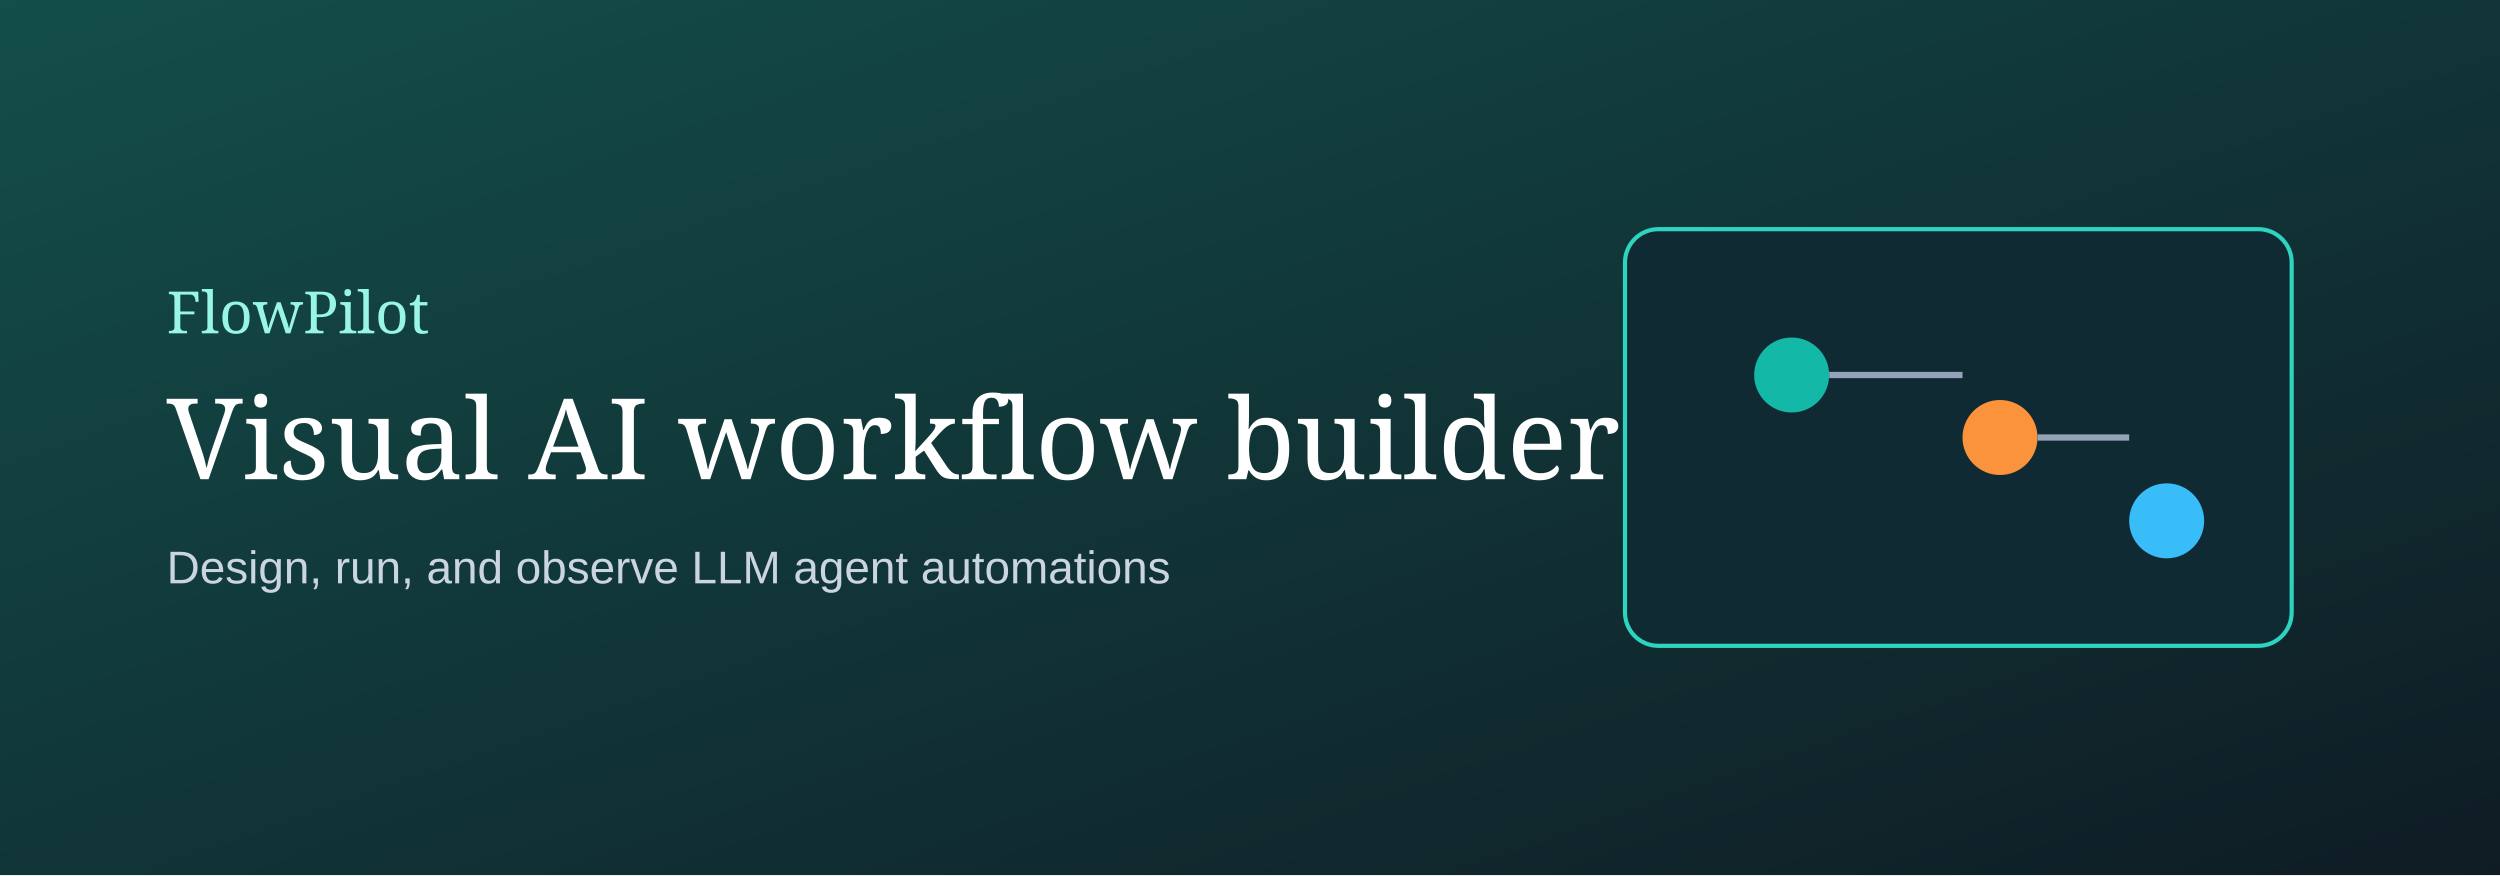
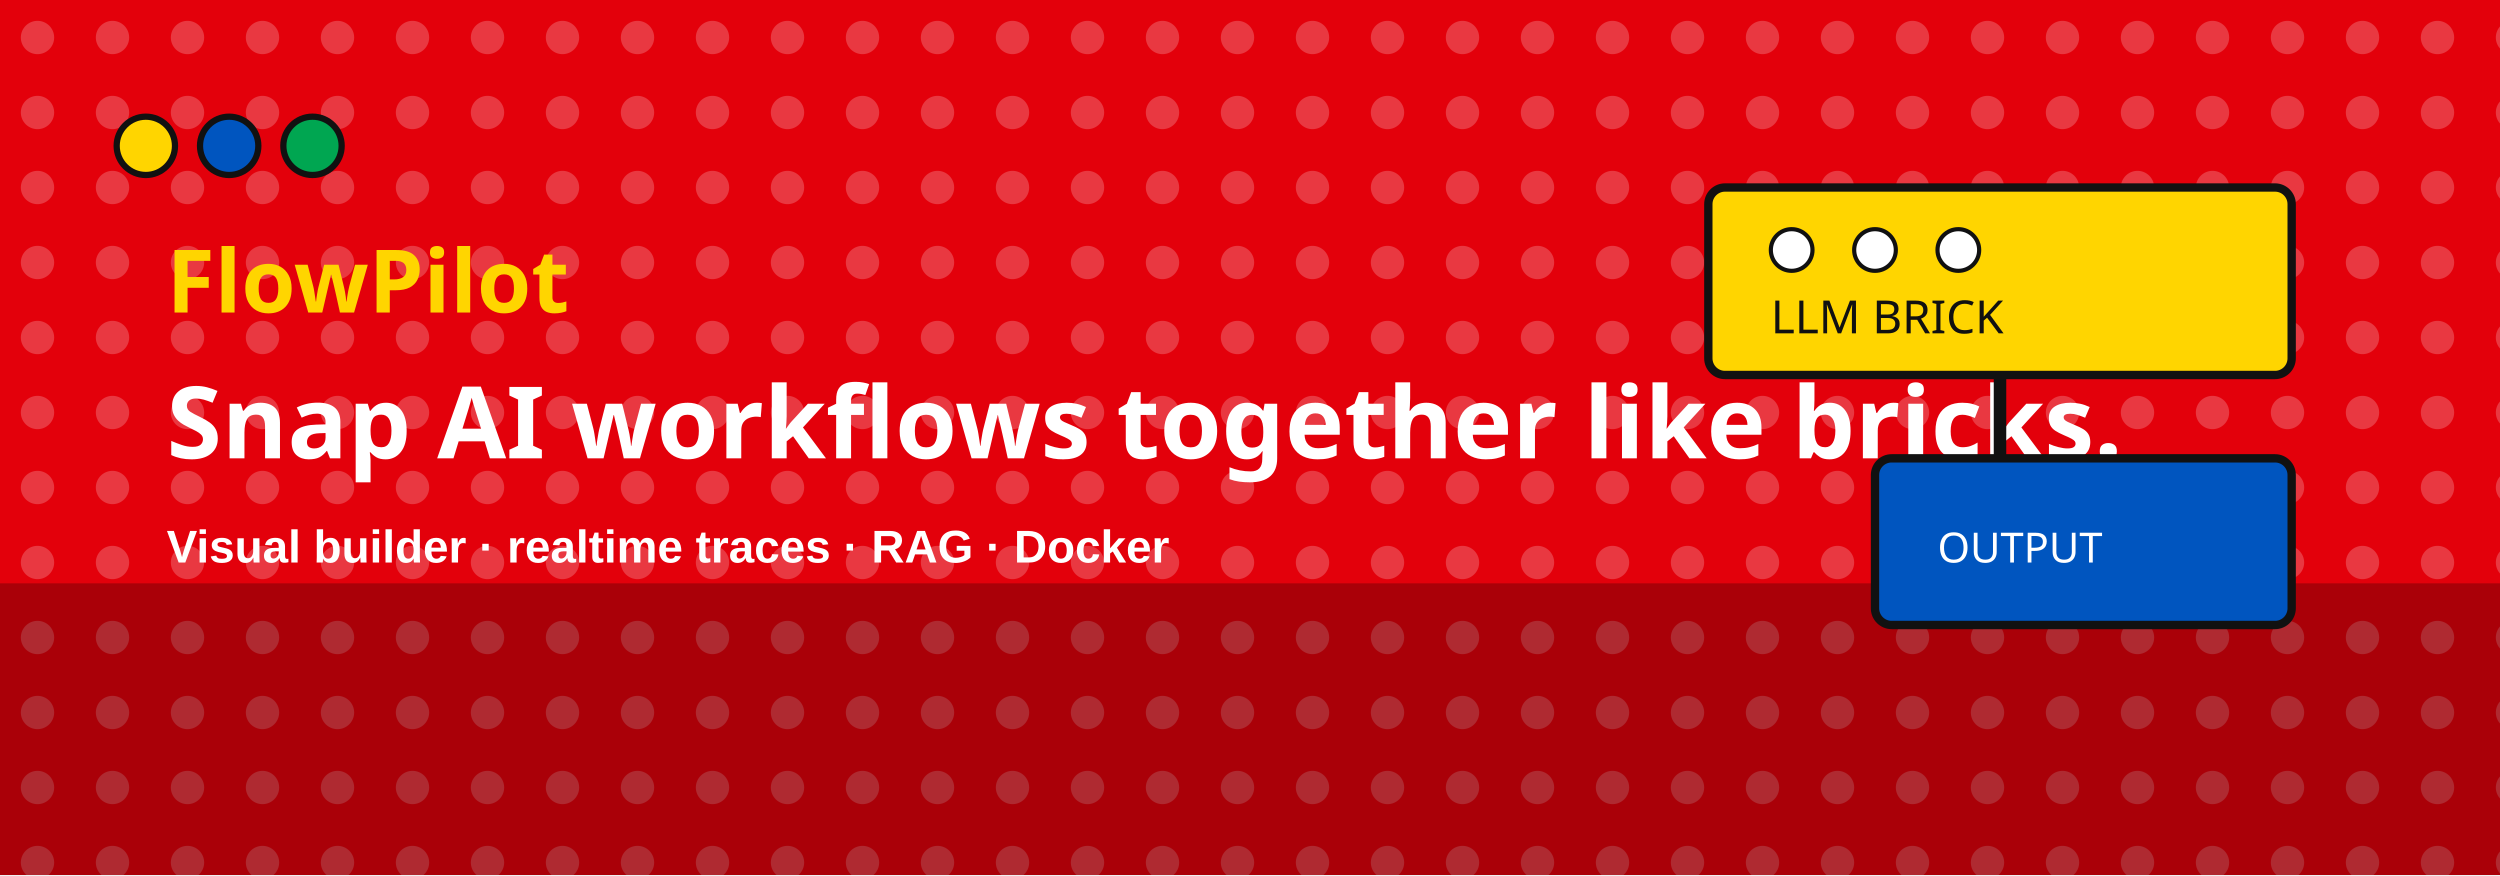
<svg xmlns="http://www.w3.org/2000/svg" width="1200" height="420" viewBox="0 0 1200 420">
  <defs>
-     <linearGradient id="bg" x1="0" y1="0" x2="1" y2="1">
-       <stop offset="0%" stop-color="#134e4a" />
-       <stop offset="100%" stop-color="#0f1c24" />
-     </linearGradient>
+     <pattern id="studs" width="36" height="36" patternUnits="userSpaceOnUse">
+       <circle cx="18" cy="18" r="8" fill="rgba(255,255,255,0.22)" />
+     </pattern>
  </defs>
-   <rect width="1200" height="420" fill="url(#bg)" />
-   <text x="80" y="160" fill="#99f6e4" font-family="Georgia, serif" font-size="28">FlowPilot</text>
-   <text x="80" y="230" fill="#ffffff" font-family="Georgia, serif" font-size="54">Visual AI workflow builder</text>
-   <text x="80" y="280" fill="#cbd5e1" font-family="Arial, sans-serif" font-size="22">Design, run, and observe LLM agent automations</text>
-   <rect x="780" y="110" width="320" height="200" rx="16" fill="#102a33" stroke="#2dd4bf" stroke-width="2" />
-   <circle cx="860" cy="180" r="18" fill="#14b8a6" />
-   <circle cx="960" cy="210" r="18" fill="#fb923c" />
-   <circle cx="1040" cy="250" r="18" fill="#38bdf8" />
-   <path d="M878 180 H942 M978 210 H1022" stroke="#94a3b8" stroke-width="3" />
+   <rect width="1200" height="420" fill="#e3000b" />
+   <rect width="1200" height="420" fill="url(#studs)" />
+   <rect x="0" y="280" width="1200" height="140" fill="rgba(0,0,0,0.25)" />
+   <circle cx="70" cy="70" r="14" fill="#ffd500" stroke="#111" stroke-width="3" />
+   <circle cx="110" cy="70" r="14" fill="#0055bf" stroke="#111" stroke-width="3" />
+   <circle cx="150" cy="70" r="14" fill="#00a651" stroke="#111" stroke-width="3" />
+   <text x="80" y="150" fill="#ffd500" font-family="Fredoka, Arial Black, sans-serif" font-size="42" font-weight="700">FlowPilot</text>
+   <text x="80" y="220" fill="#ffffff" font-family="Fredoka, Arial Black, sans-serif" font-size="48" font-weight="700">Snap AI workflows together like bricks.</text>
+   <text x="80" y="270" fill="#ffffff" font-family="Nunito, Arial, sans-serif" font-size="22" font-weight="700">Visual builder · realtime traces · RAG · Docker</text>
+   <rect x="820" y="90" width="280" height="90" rx="8" fill="#ffd500" stroke="#111" stroke-width="4" />
+   <circle cx="860" cy="120" r="10" fill="#fff" stroke="#111" stroke-width="2" />
+   <circle cx="900" cy="120" r="10" fill="#fff" stroke="#111" stroke-width="2" />
+   <circle cx="940" cy="120" r="10" fill="#fff" stroke="#111" stroke-width="2" />
+   <text x="850" y="160" fill="#111" font-family="Arial Black, sans-serif" font-size="22">LLM BRICK</text>
+   <rect x="900" y="220" width="200" height="80" rx="8" fill="#0055bf" stroke="#111" stroke-width="4" />
+   <text x="930" y="270" fill="#fff" font-family="Arial Black, sans-serif" font-size="20">OUTPUT</text>
+   <path d="M960 180 V220" stroke="#111" stroke-width="6" />
</svg>
